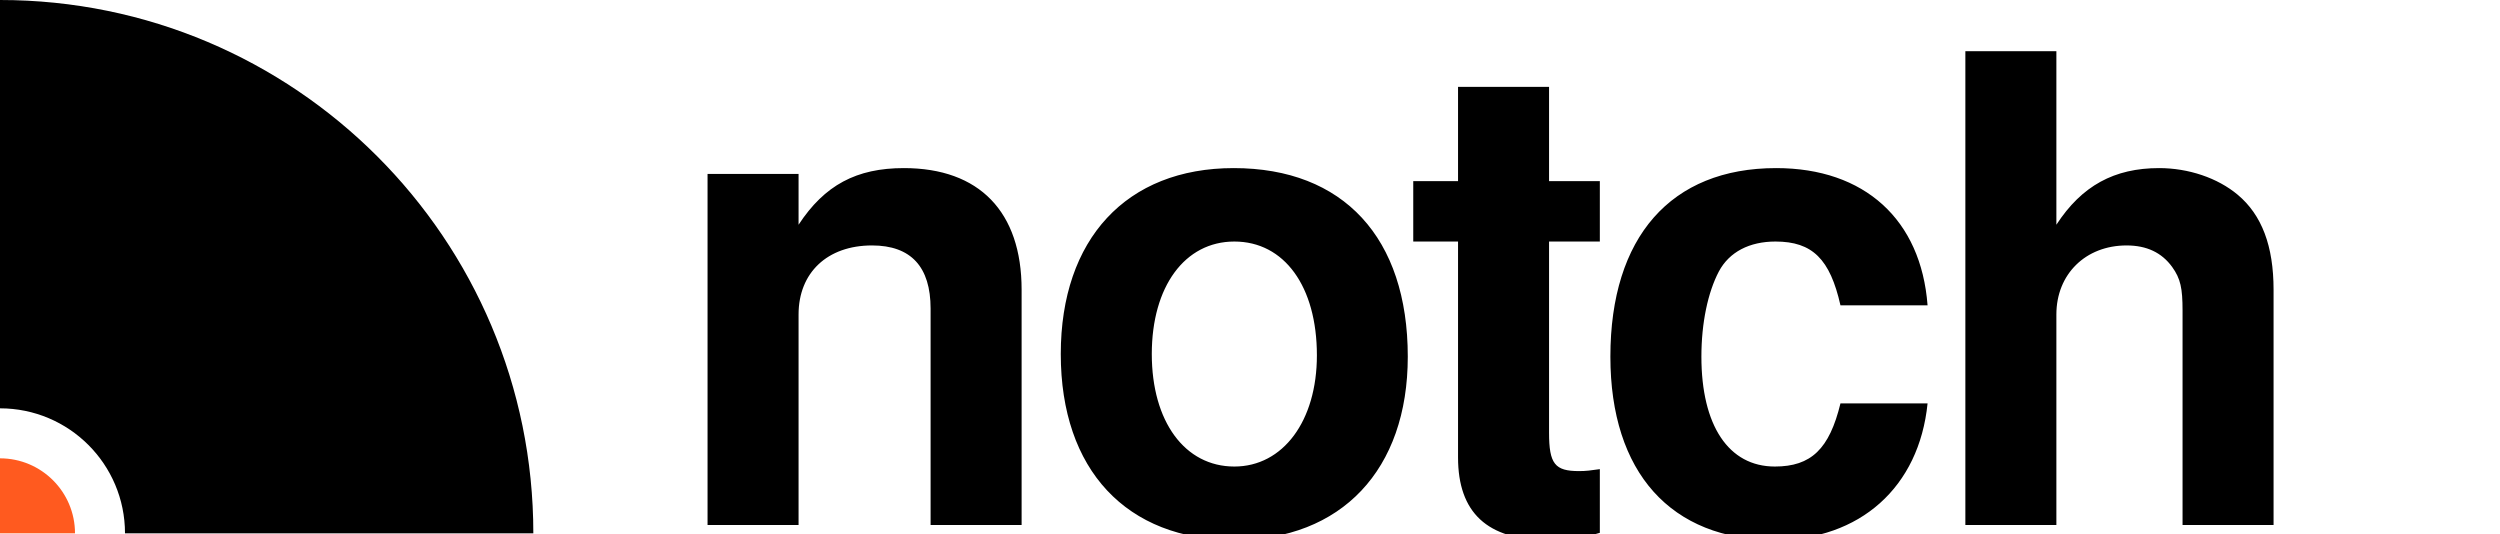
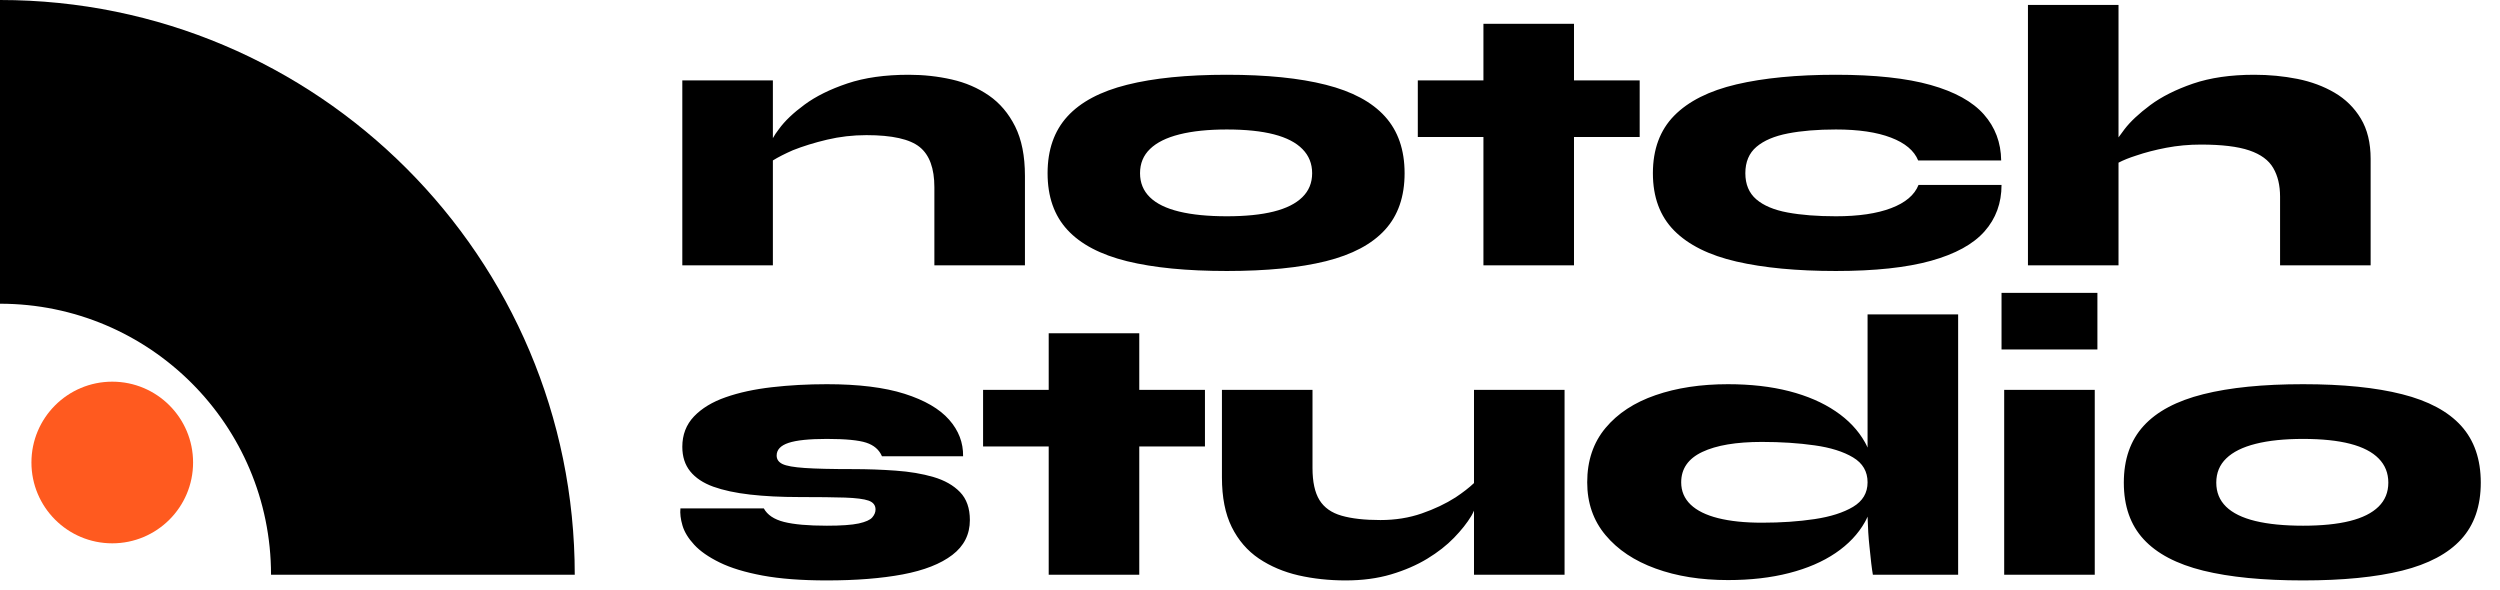
- <svg xmlns="http://www.w3.org/2000/svg" width="300" height="64" viewBox="0 0 300 64" fill="none">
-   <path d="M0 49V0A64 64 0 0 1 64 64H15A15 15 0 0 0 0 49Z" fill="#000" />
-   <path d="M0 55A9 9 0 0 1 9 64H0Z" fill="#FF5A1F" />
-   <text x="80" y="63" font-family="Helvetica Neue, Helvetica, Arial, sans-serif" font-size="78" font-weight="700" letter-spacing="-3.1" fill="#000">notch</text>
+ <svg xmlns="http://www.w3.org/2000/svg" width="424" height="100" viewBox="0 0 424 100" fill="none">
+   <g transform="scale(1.5231)">
+     <path d="M0 33.82V0A64 64 0 0 1 64 64H30.18A30.18 30.18 0 0 0 0 33.82Z" fill="#000" />
+     <circle cx="12.5" cy="51.5" r="9" fill="#FF5A1F" />
+   </g>
+   <path transform="translate(112.84 0)" d="M2.88 13.64H18.24V23.43Q18.62 22.73 19.26 21.9Q20.74 19.85 23.62 17.74Q26.5 15.62 30.88 14.15Q35.26 12.68 41.28 12.68Q45.06 12.68 48.58 13.48Q52.1 14.28 54.88 16.2Q57.66 18.12 59.33 21.45Q60.99 24.78 60.99 29.83V45H45.63V31.75Q45.63 26.95 43.14 24.94Q40.64 22.92 34.11 22.92Q30.66 22.92 27.42 23.69Q24.19 24.46 21.63 25.48Q19.58 26.38 18.24 27.21V45H2.88ZM95.23 45.96Q85.06 45.96 78.3 44.3Q71.55 42.63 68.19 38.98Q64.83 35.34 64.83 29.38Q64.83 23.43 68.19 19.75Q71.55 16.07 78.3 14.38Q85.06 12.68 95.23 12.68Q105.34 12.68 112.03 14.38Q118.72 16.07 122.05 19.75Q125.38 23.43 125.38 29.38Q125.38 35.34 122.05 38.98Q118.72 42.63 112.03 44.3Q105.34 45.96 95.23 45.96ZM95.23 36.68Q99.97 36.68 103.17 35.88Q106.37 35.08 108.03 33.45Q109.7 31.82 109.7 29.38Q109.7 26.95 108.06 25.29Q106.43 23.62 103.23 22.79Q100.03 21.96 95.23 21.96Q90.5 21.96 87.2 22.79Q83.9 23.62 82.21 25.26Q80.51 26.89 80.51 29.38Q80.51 31.82 82.18 33.45Q83.84 35.08 87.14 35.88Q90.43 36.68 95.23 36.68ZM127.62 13.64H138.75V4.04H154.11V13.64H165.25V23.24H154.11V45H138.75V23.24H127.62ZM226.62 31.37Q226.62 35.98 223.74 39.24Q220.86 42.5 214.66 44.23Q208.45 45.96 198.53 45.96Q188.61 45.96 181.66 44.36Q174.72 42.76 171.1 39.11Q167.49 35.46 167.49 29.38Q167.49 23.3 171.1 19.62Q174.72 15.94 181.66 14.31Q188.61 12.68 198.53 12.68Q208.45 12.68 214.59 14.41Q220.74 16.14 223.62 19.4Q226.5 22.66 226.56 27.21H212.48Q211.46 24.71 207.87 23.34Q204.29 21.96 198.53 21.96Q193.86 21.96 190.4 22.63Q186.94 23.3 185.06 24.9Q183.17 26.5 183.17 29.38Q183.17 32.2 185.02 33.8Q186.88 35.4 190.34 36.04Q193.79 36.68 198.53 36.68Q204.29 36.68 207.9 35.3Q211.52 33.93 212.54 31.37ZM273.86 45V33.35Q273.86 30.47 272.7 28.49Q271.55 26.5 268.64 25.51Q265.73 24.52 260.42 24.52Q257.41 24.52 254.56 25.06Q251.71 25.61 249.47 26.38Q247.68 26.95 246.46 27.59V45H231.1V0.84H246.46V23.3Q246.85 22.73 247.49 21.9Q248.96 19.98 251.84 17.83Q254.72 15.69 259.1 14.18Q263.49 12.68 269.5 12.68Q273.28 12.68 276.8 13.38Q280.32 14.09 283.1 15.72Q285.89 17.35 287.55 20.1Q289.22 22.86 289.22 26.95V45ZM2.56 86.22H16.7Q17.6 87.88 20.13 88.52Q22.66 89.16 27.39 89.16Q31.04 89.16 32.8 88.78Q34.56 88.39 35.1 87.75Q35.65 87.11 35.65 86.41Q35.65 85.32 34.46 84.9Q33.28 84.49 30.46 84.39Q27.65 84.3 22.72 84.3Q18.05 84.3 14.37 83.88Q10.69 83.46 8.13 82.54Q5.57 81.61 4.22 79.94Q2.88 78.28 2.88 75.78Q2.88 72.71 4.86 70.63Q6.85 68.55 10.24 67.37Q13.63 66.18 18.08 65.67Q22.53 65.16 27.39 65.16Q35.46 65.16 40.58 66.79Q45.7 68.42 48.13 71.18Q50.56 73.93 50.5 77.38H36.74Q36.03 75.72 34.08 75.08Q32.13 74.44 27.39 74.44Q22.91 74.44 20.9 75.11Q18.88 75.78 18.88 77.26Q18.88 78.22 19.87 78.7Q20.86 79.18 23.65 79.37Q26.43 79.56 31.81 79.56Q35.52 79.56 39.07 79.82Q42.62 80.07 45.47 80.9Q48.32 81.74 49.98 83.46Q51.65 85.19 51.65 88.2Q51.65 91.85 48.67 94.12Q45.7 96.39 40.26 97.42Q34.82 98.44 27.39 98.44Q20.93 98.44 16.48 97.61Q12.03 96.78 9.22 95.4Q6.4 94.02 4.9 92.39Q3.39 90.76 2.91 89.13Q2.43 87.5 2.56 86.22ZM53.89 66.12H65.02V56.52H80.38V66.12H91.52V75.72H80.38V97.48H65.02V75.72H53.89ZM152.51 97.48H137.15V86.6Q136.96 87.05 136.7 87.5Q135.62 89.29 133.76 91.21Q131.9 93.13 129.22 94.76Q126.53 96.39 123.07 97.42Q119.62 98.44 115.39 98.44Q111.17 98.44 107.39 97.58Q103.62 96.71 100.67 94.73Q97.73 92.74 96.06 89.38Q94.4 86.02 94.4 80.97V66.12H109.76V79.37Q109.76 82.89 110.94 84.81Q112.13 86.73 114.69 87.46Q117.25 88.2 121.28 88.2Q125.06 88.2 128.29 87.08Q131.52 85.96 134.02 84.36Q135.94 83.08 137.15 81.93V66.12H152.51ZM180.22 98.38Q173.31 98.38 167.94 96.42Q162.56 94.47 159.46 90.76Q156.35 87.05 156.35 81.8Q156.35 76.3 159.46 72.58Q162.56 68.87 167.94 67.02Q173.31 65.16 180.22 65.16Q185.98 65.16 190.59 66.34Q195.2 67.53 198.46 69.74Q201.73 71.94 203.46 75.02Q203.71 75.46 203.9 75.91V53.32H219.26V97.48H204.8Q204.54 96.01 204.22 92.68Q203.97 90.38 203.9 87.62Q203.71 88.07 203.46 88.52Q201.73 91.59 198.46 93.8Q195.2 96.01 190.59 97.19Q185.98 98.38 180.22 98.38ZM185.98 88.65Q190.85 88.65 194.91 88.04Q198.98 87.43 201.44 85.96Q203.9 84.49 203.9 81.8Q203.9 79.05 201.44 77.58Q198.98 76.1 194.91 75.53Q190.85 74.95 185.98 74.95Q179.46 74.95 175.87 76.65Q172.29 78.34 172.29 81.8Q172.29 84.04 173.89 85.58Q175.49 87.11 178.56 87.88Q181.63 88.65 185.98 88.65ZM242.88 49.67V59.27H226.62V49.67ZM227.07 66.12H242.43V97.48H227.07ZM277.76 98.44Q267.58 98.44 260.83 96.78Q254.08 95.11 250.72 91.46Q247.36 87.82 247.36 81.86Q247.36 75.91 250.72 72.23Q254.08 68.55 260.83 66.86Q267.58 65.16 277.76 65.16Q287.87 65.16 294.56 66.86Q301.25 68.55 304.58 72.23Q307.9 75.91 307.9 81.86Q307.9 87.82 304.58 91.46Q301.25 95.11 294.56 96.78Q287.87 98.44 277.76 98.44ZM277.76 89.16Q282.5 89.16 285.7 88.36Q288.9 87.56 290.56 85.93Q292.22 84.3 292.22 81.86Q292.22 79.43 290.59 77.77Q288.96 76.1 285.76 75.27Q282.56 74.44 277.76 74.44Q273.02 74.44 269.73 75.27Q266.43 76.1 264.74 77.74Q263.04 79.37 263.04 81.86Q263.04 84.3 264.7 85.93Q266.37 87.56 269.66 88.36Q272.96 89.16 277.76 89.16Z" fill="#000" />
</svg>
